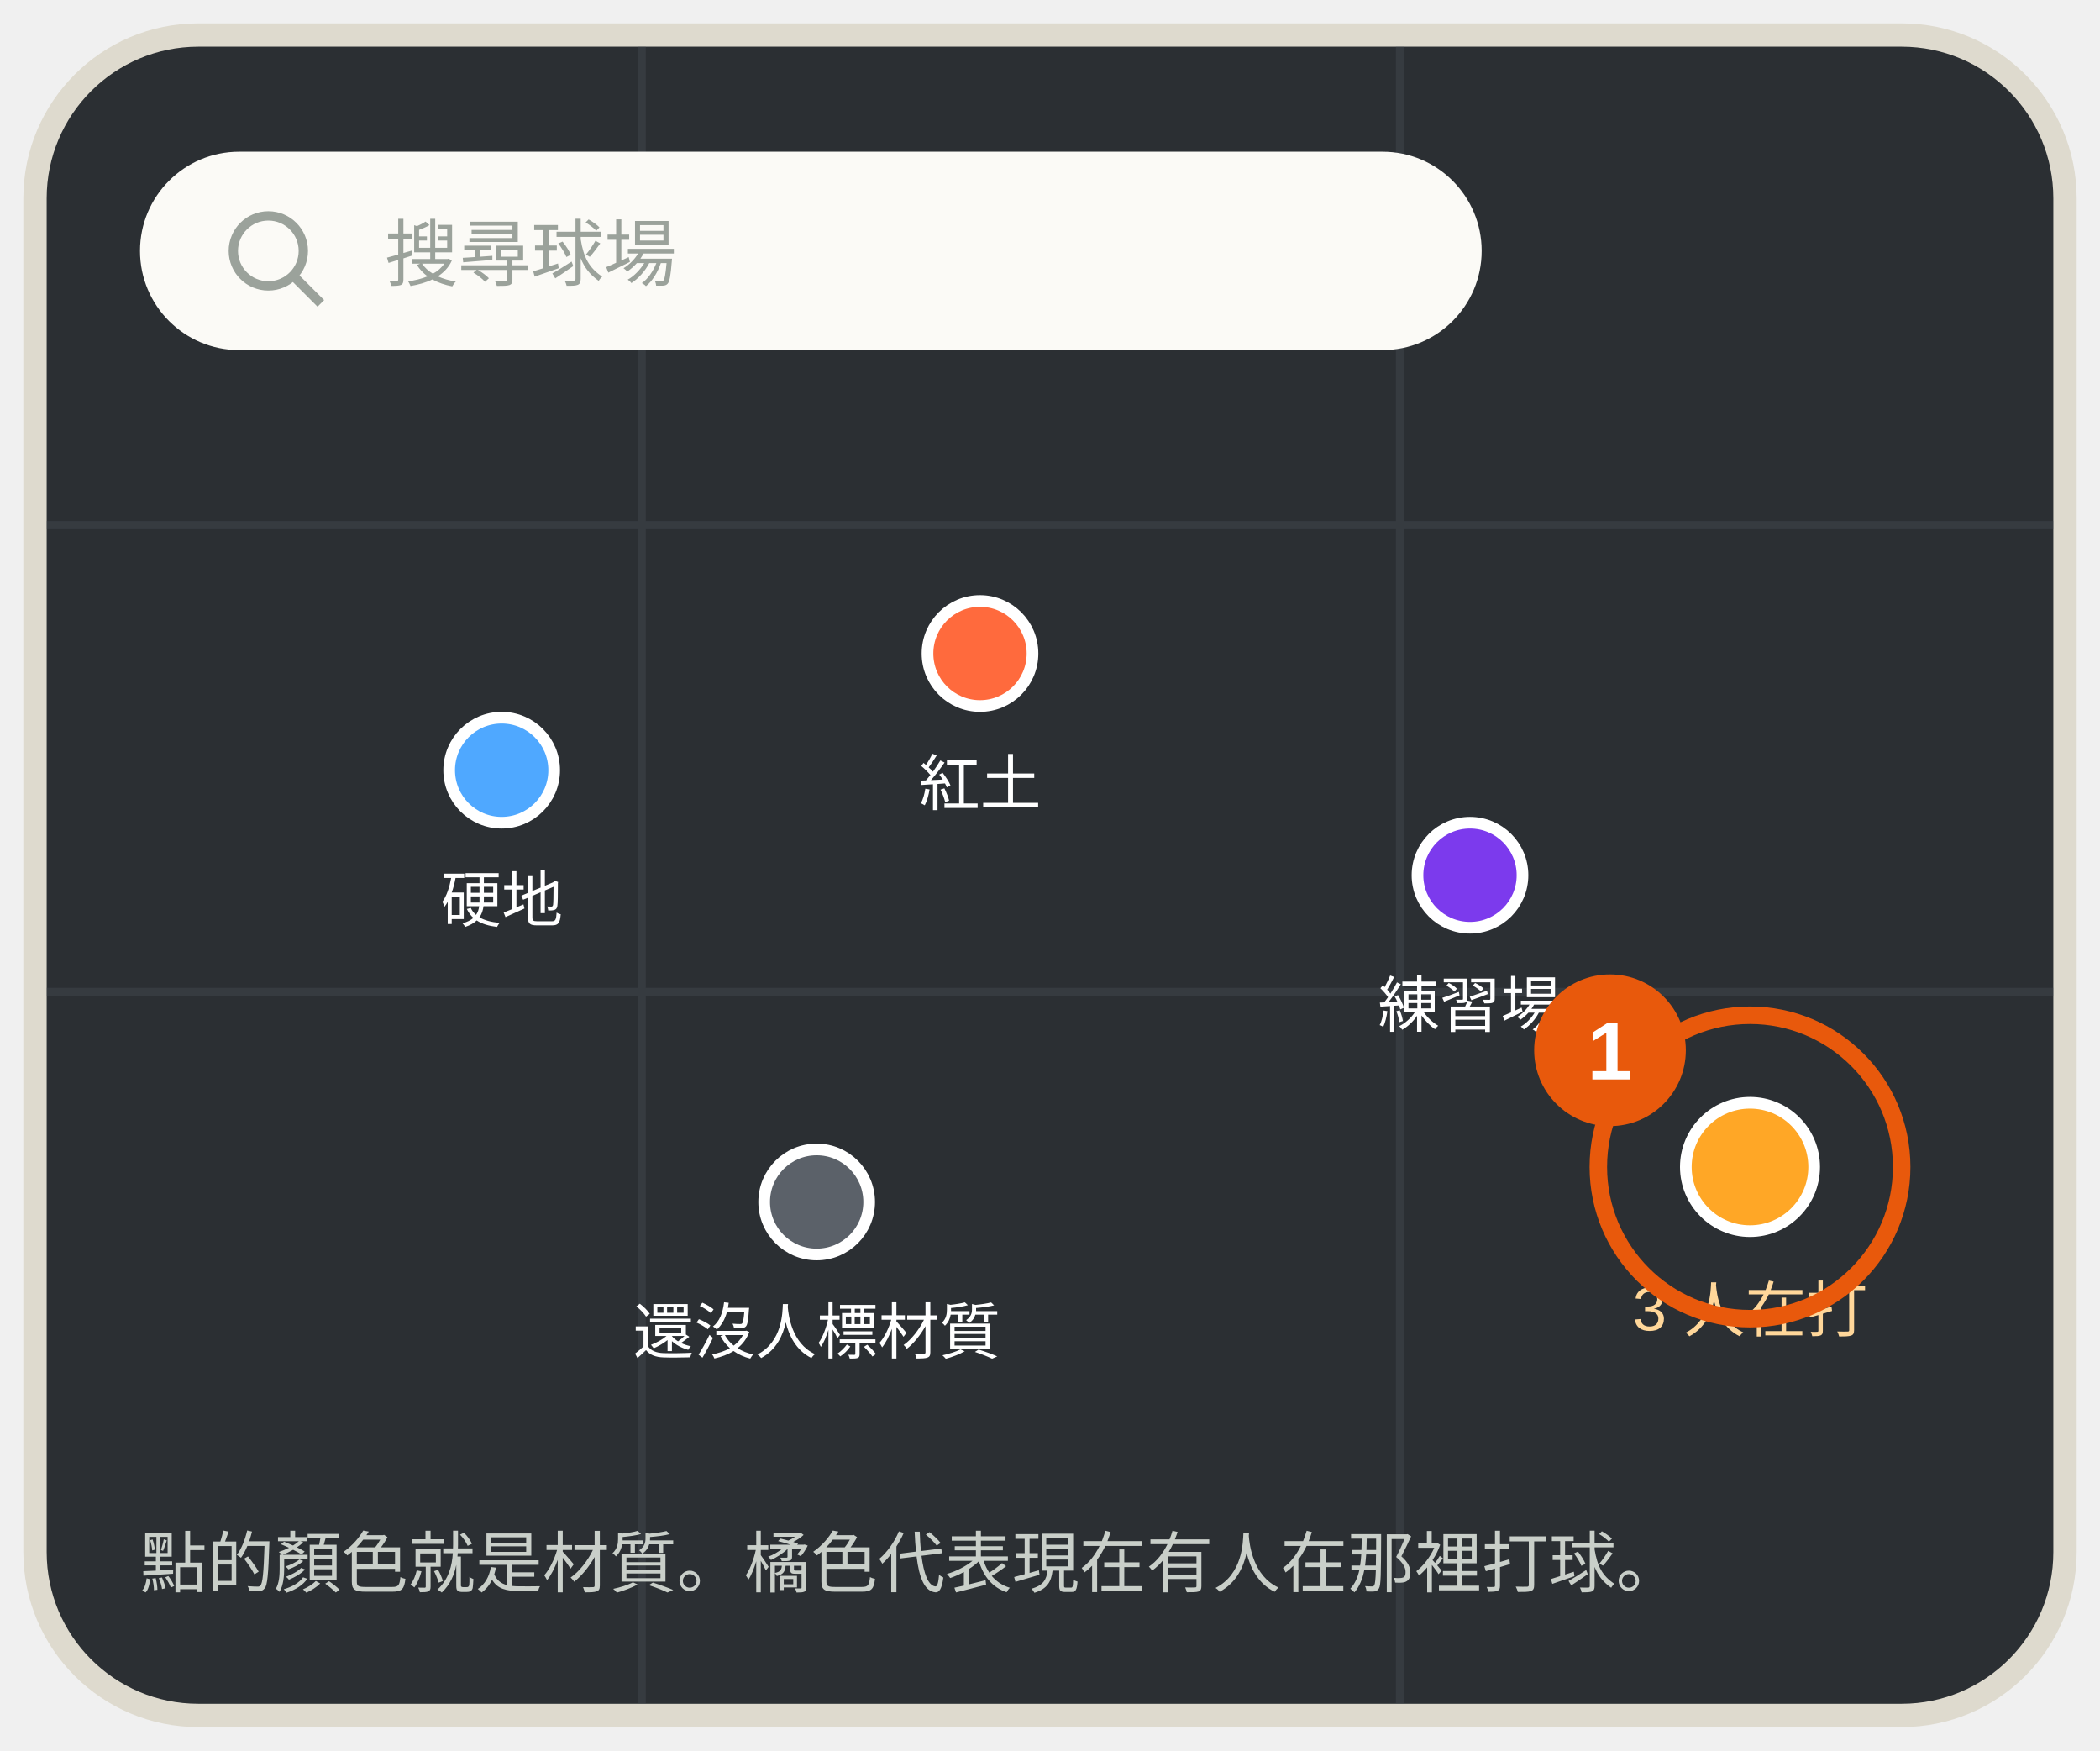
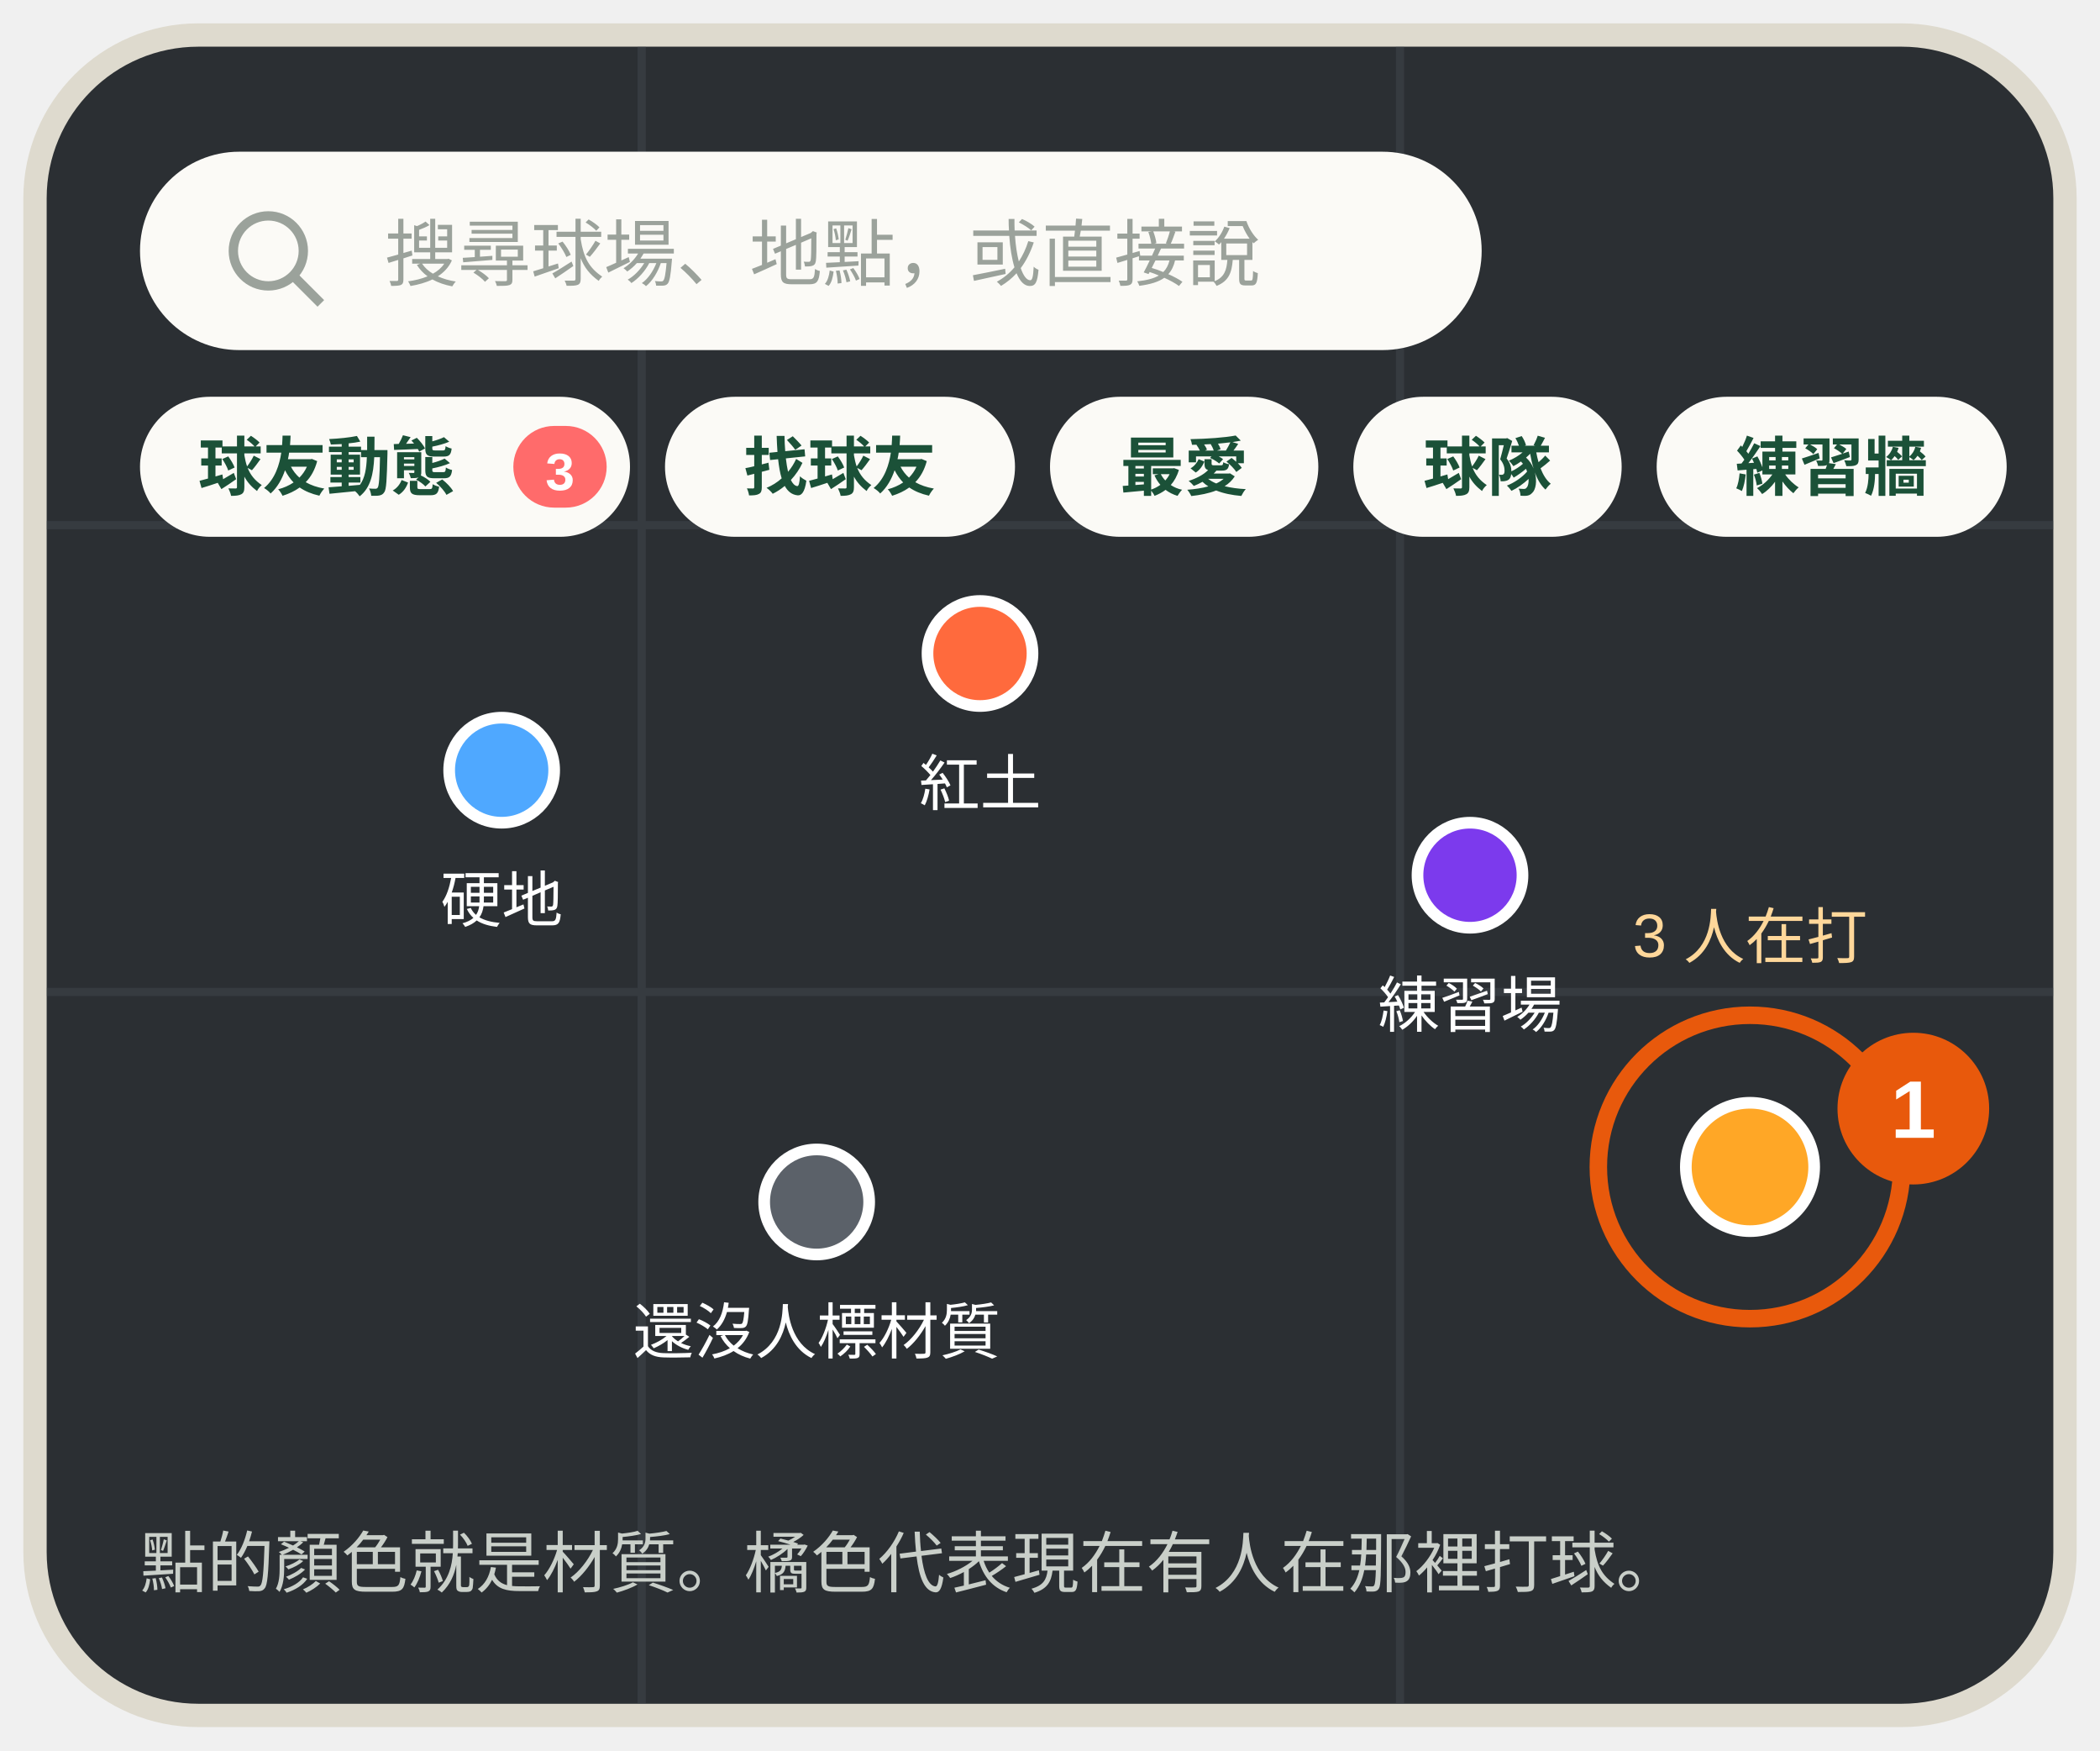
<svg xmlns="http://www.w3.org/2000/svg" viewBox="0 0 360 300" font-family="-apple-system, BlinkMacSystemFont, 'Segoe UI', 'PingFang TC', 'Noto Sans TC', 'Helvetica Neue', Arial, sans-serif">
  <rect x="4" y="4" width="352" height="292" rx="30" fill="#DEDACE" />
  <rect x="8" y="8" width="344" height="284" rx="26" fill="#2B2F33" />
  <g opacity="0.35" stroke="#4A5058" stroke-width="1.4">
    <path d="M8 90 H352 M8 170 H352 M110 8 V292 M240 8 V292" />
  </g>
  <rect x="24" y="26" width="230" height="34" rx="17" fill="#FBFAF6" />
  <circle cx="46" cy="43" r="6" fill="none" stroke="#9BA29B" stroke-width="1.6" />
  <line x1="50" y1="47" x2="55" y2="52" stroke="#9BA29B" stroke-width="1.6" />
-   <text x="66" y="48" font-size="12.5" fill="#9BA29B">搜尋球場</text>
+   <text x="66" y="48" font-size="12.5" fill="#9BA29B">搜尋球場、地點，或直接說</text>
+   <g font-size="11" font-weight="700" text-anchor="middle">
+     <rect x="24" y="68" width="84" height="24" rx="12" fill="#FBFAF6" />
+     <text x="56" y="84" fill="#1B5138">球友動態</text>
+     <rect x="88" y="73" width="16" height="14" rx="7" fill="#FF6B6B" />
+     <text x="96" y="84" font-size="9" fill="#FFFFFF">3</text>
+     <rect x="114" y="68" width="60" height="24" rx="12" fill="#FBFAF6" />
+     <text x="144" y="84" fill="#1B5138">找球友</text>
+     <rect x="180" y="68" width="46" height="24" rx="12" fill="#FBFAF6" />
+     <text x="203" y="84" fill="#1B5138">最愛</text>
+     <rect x="232" y="68" width="46" height="24" rx="12" fill="#FBFAF6" />
+     <text x="255" y="84" fill="#1B5138">球隊</text>
+     <rect x="284" y="68" width="60" height="24" rx="12" fill="#FBFAF6" />
+     <text x="314" y="84" fill="#1B5138">練習牆</text>
+   </g>
  <g>
    <circle cx="86" cy="132" r="9" fill="#4FA8FF" stroke="#FFFFFF" stroke-width="2" />
    <text x="86" y="158" font-size="10.5" fill="#FFFFFF" text-anchor="middle">硬地</text>
    <circle cx="168" cy="112" r="9" fill="#FF6A3D" stroke="#FFFFFF" stroke-width="2" />
    <text x="168" y="138" font-size="10.5" fill="#FFFFFF" text-anchor="middle">紅土</text>
    <circle cx="252" cy="150" r="9" fill="#7C3AED" stroke="#FFFFFF" stroke-width="2" />
    <text x="252" y="176" font-size="10.5" fill="#FFFFFF" text-anchor="middle">練習場</text>
    <circle cx="140" cy="206" r="9" fill="#5B6169" stroke="#FFFFFF" stroke-width="2" />
    <text x="140" y="232" font-size="10.5" fill="#FFFFFF" text-anchor="middle">還沒人標材質</text>
    <circle cx="300" cy="200" r="11" fill="#FFA726" stroke="#FFFFFF" stroke-width="2" />
-     <text x="300" y="228" font-size="10.5" fill="#FFD79A" text-anchor="middle">3 人在打</text>
+     <text x="300" y="164" font-size="10.5" fill="#FFD79A" text-anchor="middle">3 人在打</text>
  </g>
  <circle cx="300" cy="200" r="26" fill="none" stroke="#E8590C" stroke-width="3" />
-   <circle cx="276" cy="180" r="13" fill="#E8590C" />
-   <text x="276" y="185" font-size="14" fill="#FFFFFF" font-weight="800" text-anchor="middle">1</text>
+   <circle cx="328" cy="190" r="13" fill="#E8590C" />
+   <text x="328" y="195" font-size="14" fill="#FFFFFF" font-weight="800" text-anchor="middle">1</text>
  <text x="24" y="272" font-size="11.5" fill="#C9CFC9">點的顏色就是材質。橘色代表現在有人在那裡打球。</text>
</svg>
